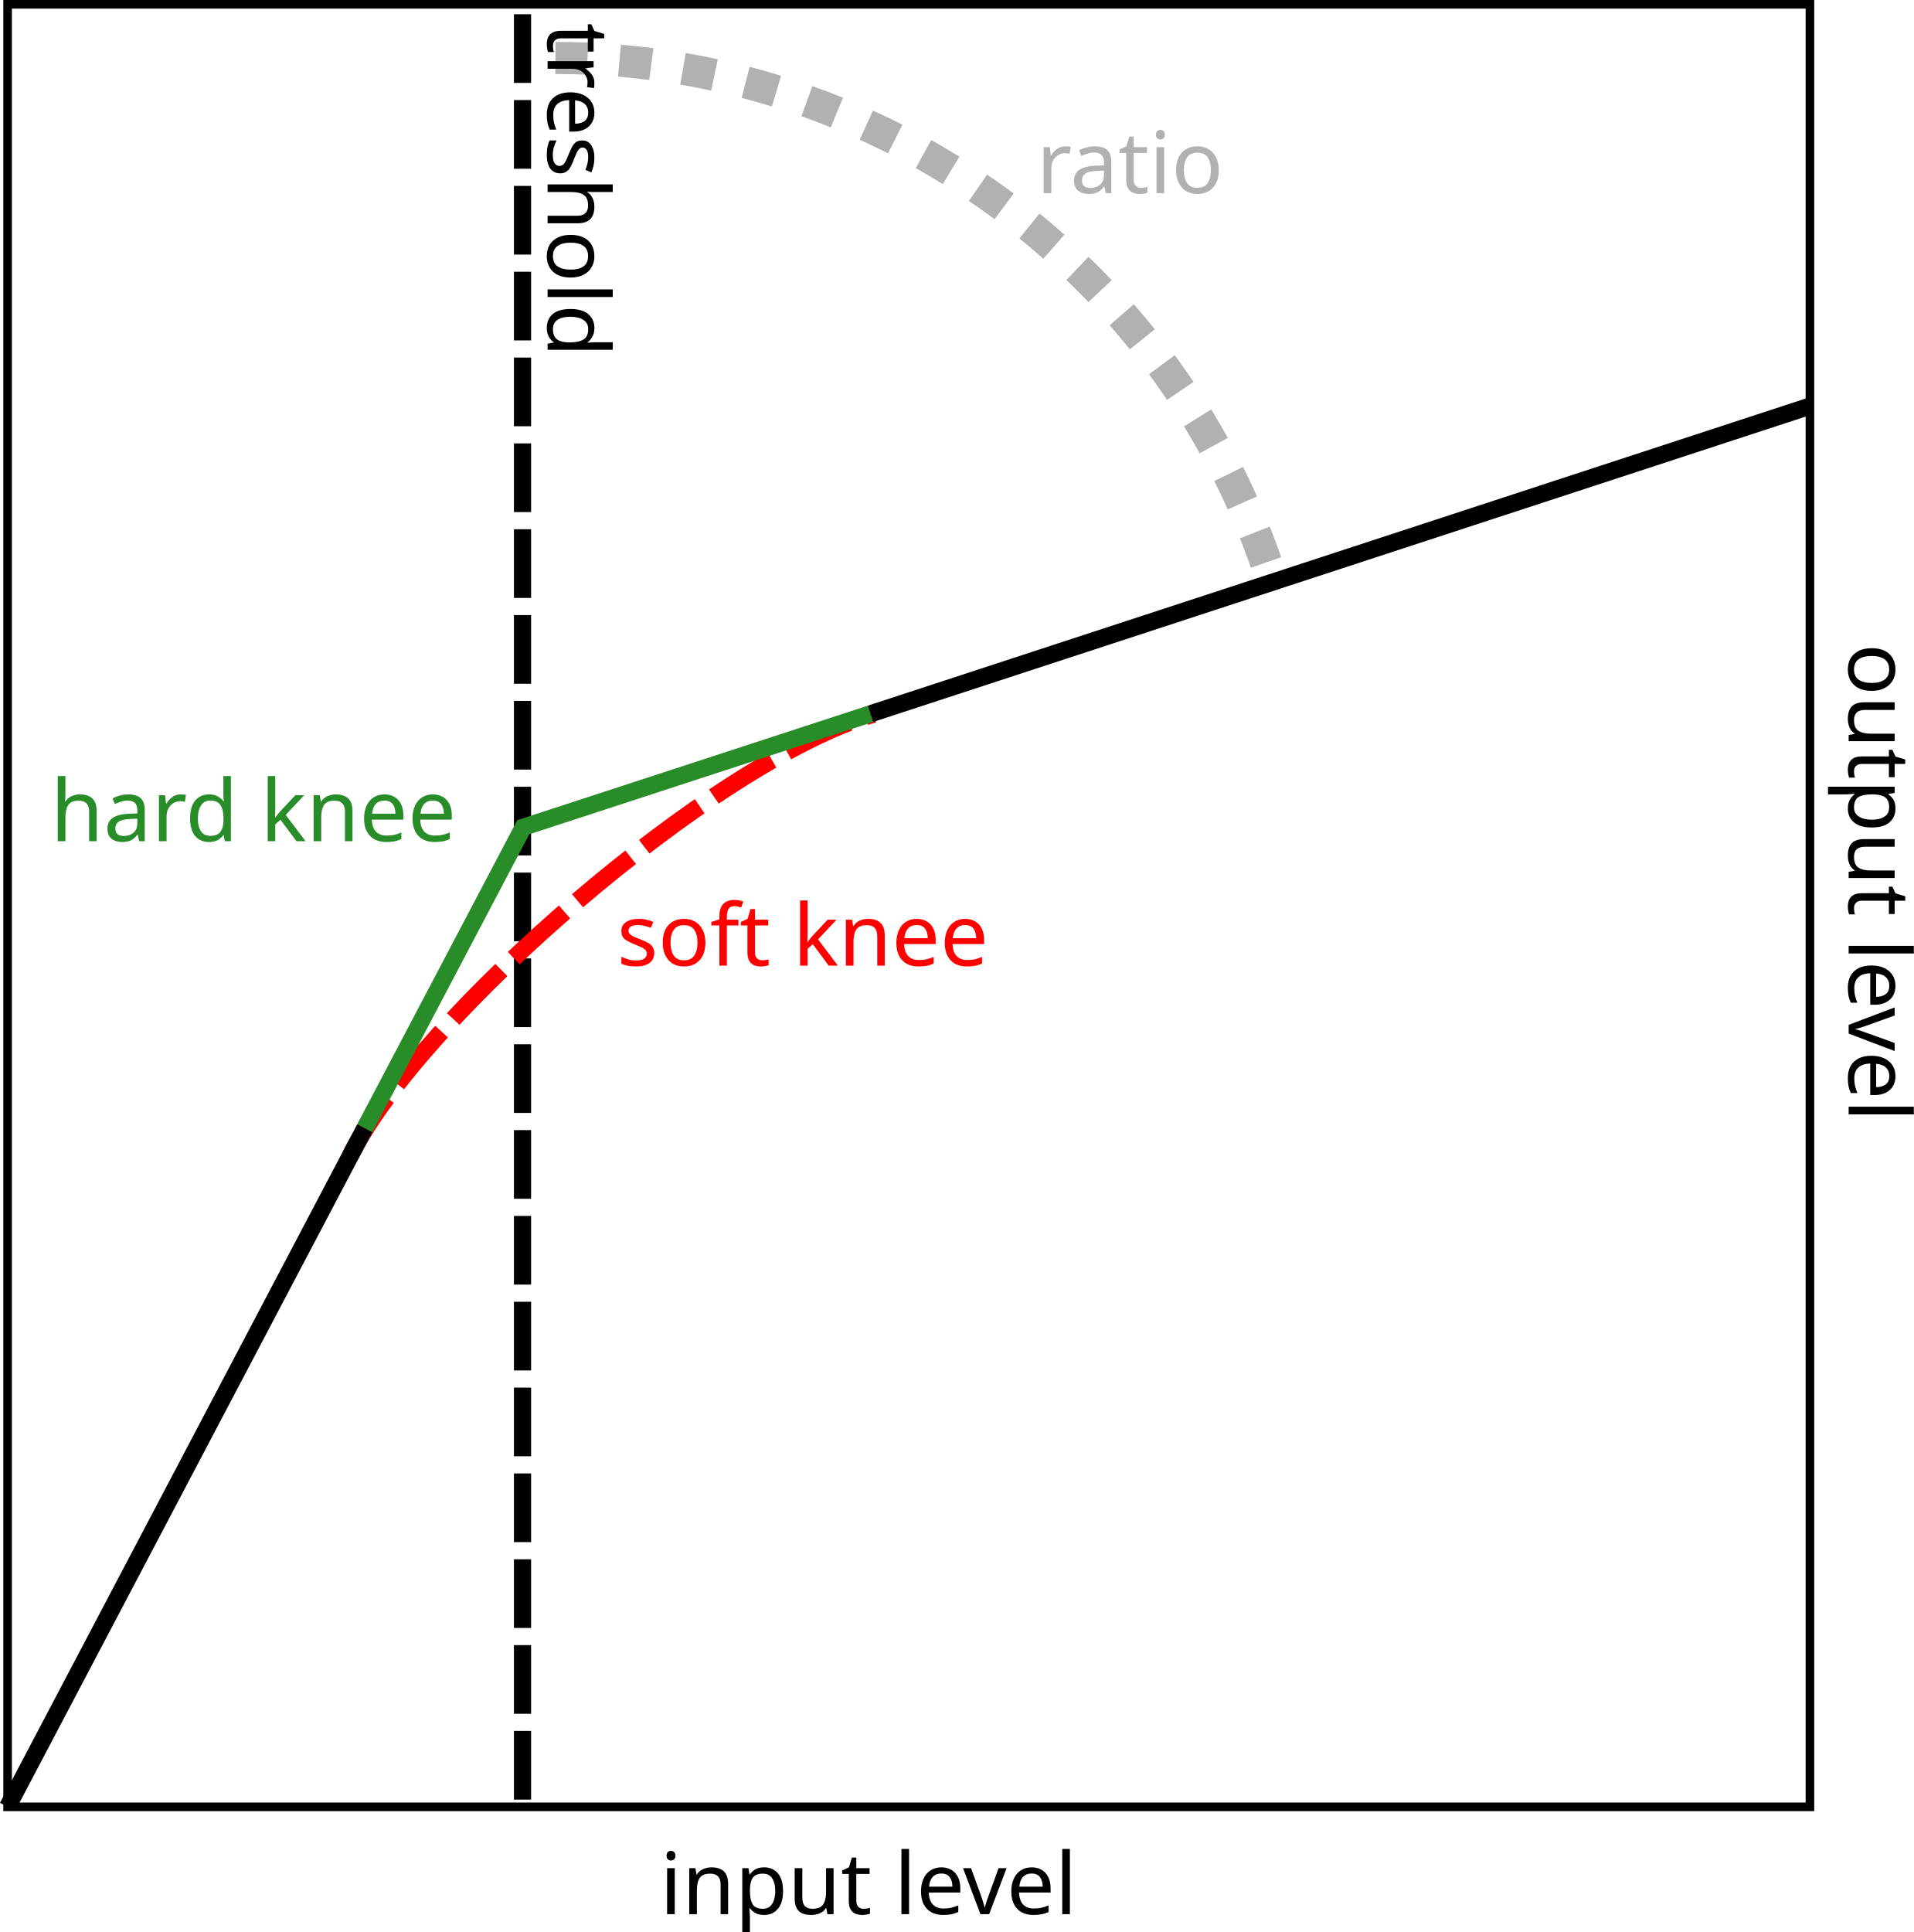
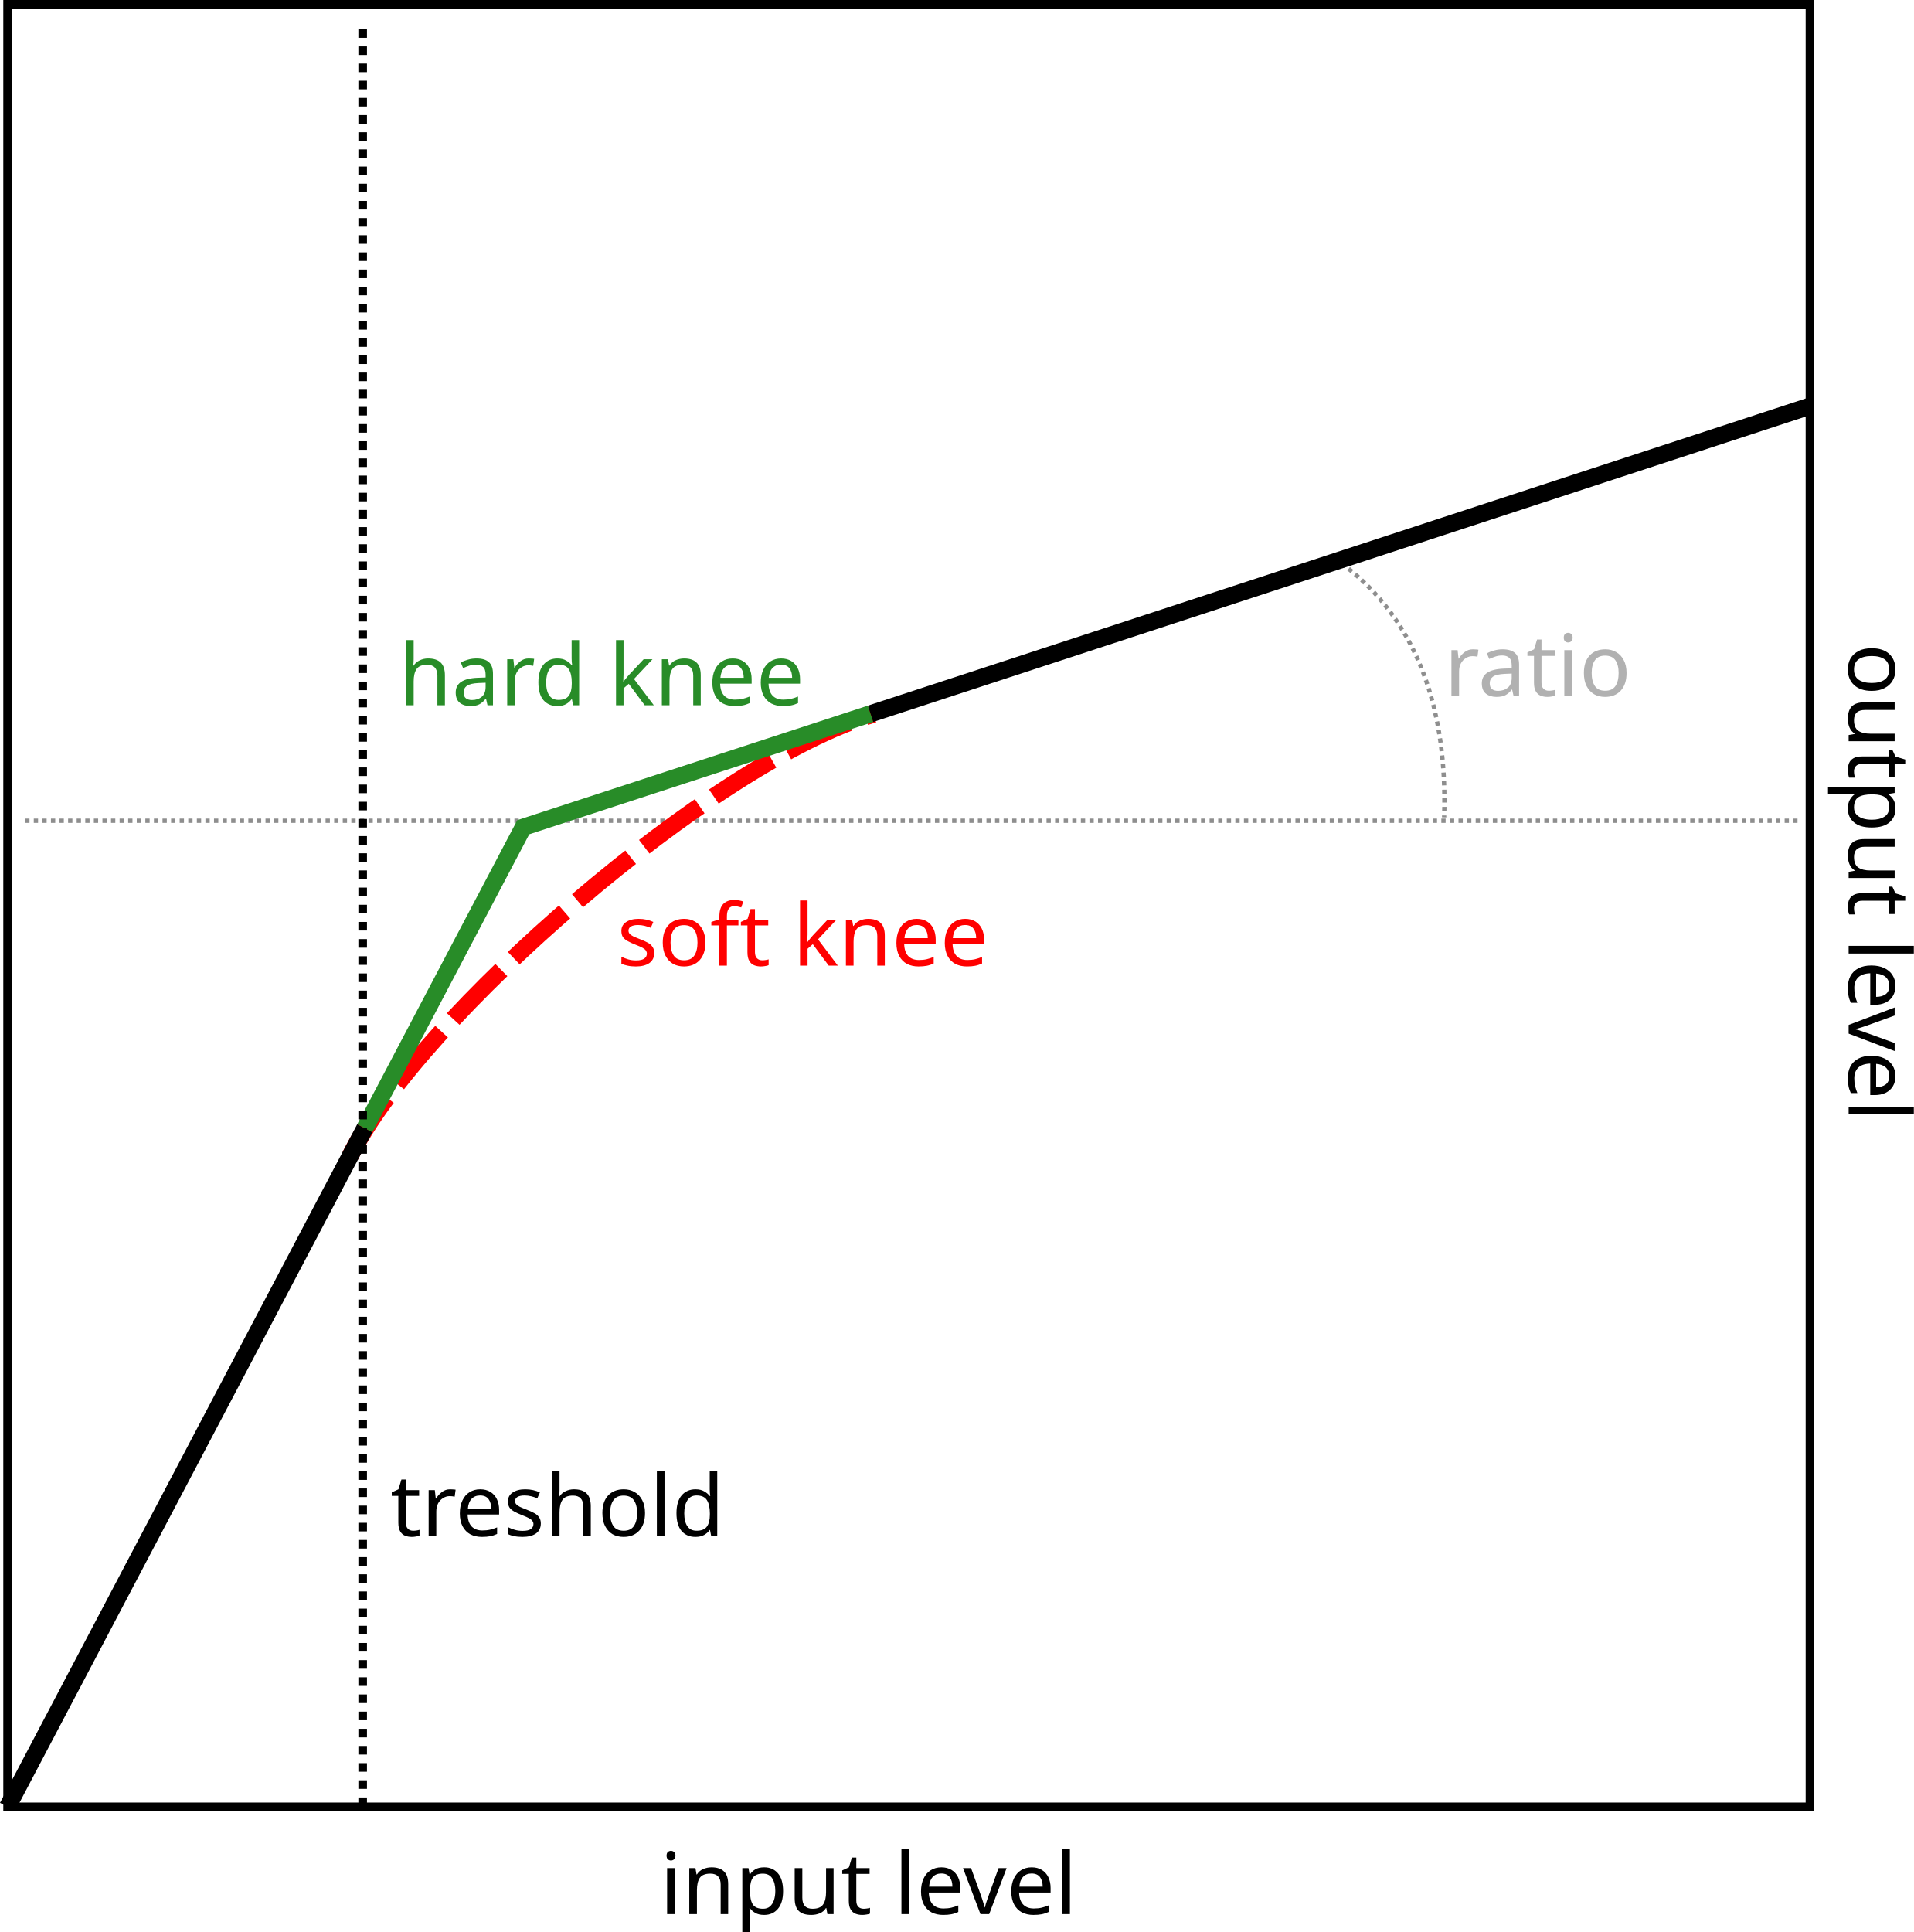
<svg xmlns="http://www.w3.org/2000/svg" xmlns:ns1="http://www.openswatchbook.org/uri/2009/osb" version="1.1" id="svg2" viewBox="0 0 222.994 225.08" height="63.523mm" width="62.934mm">
  <defs id="defs4">
    <linearGradient ns1:paint="solid" id="linearGradient4142">
      <stop id="stop4144" offset="0" style="stop-color:#000000;stop-opacity:1;" />
    </linearGradient>
  </defs>
-   <g transform="translate(-109.1151,-81.86221)" id="layer1">
-     <rect y="82.362" x="110" height="210" width="210" id="rect4140" style="fill:none;fill-rule:evenodd;stroke:#000000;stroke-width:1;stroke-linecap:butt;stroke-linejoin:miter;stroke-miterlimit:4;stroke-dasharray:none;stroke-opacity:1" />
-     <path id="path4148" d="m 169.997,83.52 0,210" style="fill:none;fill-rule:evenodd;stroke:#000000;stroke-width:2;stroke-linecap:butt;stroke-linejoin:miter;stroke-miterlimit:4;stroke-dasharray:8, 2;stroke-dashoffset:0;stroke-opacity:1" />
-     <text transform="matrix(0,1,-1,0,0,0)" id="text4150" y="-172.917" x="84.53" style="font-style:normal;font-weight:normal;font-size:10px;line-height:125%;font-family:sans-serif;letter-spacing:0px;word-spacing:0px;fill:#000000;fill-opacity:1;stroke:none;stroke-width:1px;stroke-linecap:butt;stroke-linejoin:miter;stroke-opacity:1" xml:space="preserve">
-       <tspan y="-172.917" x="84.53" id="tspan4152">treshold</tspan>
-     </text>
-     <path style="fill:none;fill-rule:evenodd;stroke:#ff0000;stroke-width:2;stroke-linecap:butt;stroke-linejoin:miter;stroke-miterlimit:4;stroke-dasharray:8, 2;stroke-dashoffset:0;stroke-opacity:1" d="m 149.931,216.505 c 7.962,-16.039 42.281,-46 60.973,-51.44" id="path4178" />
-     <path id="path4234" d="m 110,292.362 41.623,-79.06" style="fill:none;fill-rule:evenodd;stroke:#000000;stroke-width:2;stroke-linecap:butt;stroke-linejoin:miter;stroke-miterlimit:4;stroke-dasharray:none;stroke-dashoffset:0;stroke-opacity:1" />
-     <path id="path4232" d="m 151.623,213.302 18.461,-35.067 40.467,-13.217" style="fill:none;fill-rule:evenodd;stroke:#288c28;stroke-width:2;stroke-linecap:butt;stroke-linejoin:miter;stroke-miterlimit:4;stroke-dasharray:none;stroke-dashoffset:0;stroke-opacity:1" />
-     <path id="path4154" d="M 210.551,165.018 319.882,129.218" style="fill:none;fill-rule:evenodd;stroke:#000000;stroke-width:2;stroke-linecap:butt;stroke-linejoin:miter;stroke-miterlimit:4;stroke-dasharray:none;stroke-dashoffset:0;stroke-opacity:1" />
-     <path id="path4182" d="m 173.833,88.617 c 38.259,0 72.104,24.8 83.631,61.282" style="fill:none;stroke:#000000;stroke-width:3.734;stroke-miterlimit:4;stroke-dasharray:3.734, 3.734;stroke-dashoffset:0;stroke-opacity:0.308" />
-     <text id="text4206" y="104.362" x="229.875" style="font-style:normal;font-weight:normal;font-size:10px;line-height:125%;font-family:sans-serif;letter-spacing:0px;word-spacing:0px;fill:#000000;fill-opacity:0.306;stroke:none;stroke-width:1px;stroke-linecap:butt;stroke-linejoin:miter;stroke-opacity:1" xml:space="preserve">
-       <tspan y="104.362" x="229.875" id="tspan4208">ratio</tspan>
-     </text>
-     <text id="text4210" y="179.862" x="115" style="font-style:normal;font-weight:normal;font-size:10px;line-height:125%;font-family:sans-serif;letter-spacing:0px;word-spacing:0px;fill:#288c28;fill-opacity:1;stroke:none;stroke-width:1px;stroke-linecap:butt;stroke-linejoin:miter;stroke-opacity:1" xml:space="preserve">
-       <tspan y="179.862" x="115" id="tspan4212">hard knee</tspan>
-     </text>
-     <text id="text4214" y="194.362" x="181" style="font-style:normal;font-weight:normal;font-size:40px;line-height:125%;font-family:sans-serif;letter-spacing:0px;word-spacing:0px;fill:#ff0000;fill-opacity:1;stroke:none;stroke-width:1px;stroke-linecap:butt;stroke-linejoin:miter;stroke-opacity:1" xml:space="preserve">
-       <tspan style="font-size:10px;fill:#ff0000;fill-opacity:1" y="194.362" x="181" id="tspan4216">soft knee</tspan>
-     </text>
-     <text id="text4218" y="304.862" x="186" style="font-style:normal;font-weight:normal;font-size:40px;line-height:125%;font-family:sans-serif;letter-spacing:0px;word-spacing:0px;fill:#000000;fill-opacity:1;stroke:none;stroke-width:1px;stroke-linecap:butt;stroke-linejoin:miter;stroke-opacity:1" xml:space="preserve">
-       <tspan style="font-size:10px" y="304.862" x="186" id="tspan4220">input level</tspan>
-     </text>
-     <text transform="matrix(0,1,-1,0,0,0)" id="text4226" y="-324.512" x="156.833" style="font-style:normal;font-weight:normal;font-size:10px;line-height:125%;font-family:sans-serif;letter-spacing:0px;word-spacing:0px;fill:#000000;fill-opacity:1;stroke:none;stroke-width:1px;stroke-linecap:butt;stroke-linejoin:miter;stroke-opacity:1" xml:space="preserve">
-       <tspan y="-324.512" x="156.833" id="tspan4228">output level</tspan>
-     </text>
-   </g>
+   <path style="opacity:0.443;fill:none;fill-rule:evenodd;stroke:#000000;stroke-width:0.5;stroke-linecap:butt;stroke-linejoin:miter;stroke-miterlimit:4;stroke-dasharray:0.5, 0.5;stroke-dashoffset:0;stroke-opacity:1" d="m 209.436,95.618 -206.863,0" id="path4507" />
+   <rect style="fill:none;fill-rule:evenodd;stroke:#000000;stroke-width:1;stroke-linecap:butt;stroke-linejoin:miter;stroke-miterlimit:4;stroke-dasharray:none;stroke-opacity:1" id="rect4140" width="210" height="210" x="0.885" y="0.5" />
+   <text xml:space="preserve" style="font-style:normal;font-weight:normal;font-size:10px;line-height:125%;font-family:sans-serif;letter-spacing:0px;word-spacing:0px;fill:#000000;fill-opacity:1;stroke:none;stroke-width:1px;stroke-linecap:butt;stroke-linejoin:miter;stroke-opacity:1" x="45.493" y="178.958" id="text4150">
+     <tspan id="tspan4152" x="45.493" y="178.958">treshold</tspan>
+   </text>
+   <path id="path4178" d="m 40.816,134.643 c 7.962,-16.039 42.281,-46 60.973,-51.44" style="fill:none;fill-rule:evenodd;stroke:#ff0000;stroke-width:2;stroke-linecap:butt;stroke-linejoin:miter;stroke-miterlimit:4;stroke-dasharray:8, 2;stroke-dashoffset:0;stroke-opacity:1" />
+   <path style="fill:none;fill-rule:evenodd;stroke:#000000;stroke-width:2;stroke-linecap:butt;stroke-linejoin:miter;stroke-miterlimit:4;stroke-dasharray:none;stroke-dashoffset:0;stroke-opacity:1" d="M 0.885,210.5 42.507,131.44" id="path4234" />
+   <path style="fill:none;fill-rule:evenodd;stroke:#288c28;stroke-width:2;stroke-linecap:butt;stroke-linejoin:miter;stroke-miterlimit:4;stroke-dasharray:none;stroke-dashoffset:0;stroke-opacity:1" d="M 42.507,131.44 60.969,96.373 101.436,83.156" id="path4232" />
+   <path style="fill:none;fill-rule:evenodd;stroke:#000000;stroke-width:2;stroke-linecap:butt;stroke-linejoin:miter;stroke-miterlimit:4;stroke-dasharray:none;stroke-dashoffset:0;stroke-opacity:1" d="M 101.436,83.156 210.767,47.356" id="path4154" />
+   <text xml:space="preserve" style="font-style:normal;font-weight:normal;font-size:10px;line-height:125%;font-family:sans-serif;letter-spacing:0px;word-spacing:0px;fill:#000000;fill-opacity:0.306;stroke:none;stroke-width:1px;stroke-linecap:butt;stroke-linejoin:miter;stroke-opacity:1" x="168.269" y="81.095" id="text4206">
+     <tspan id="tspan4208" x="168.269" y="81.095">ratio</tspan>
+   </text>
+   <text xml:space="preserve" style="font-style:normal;font-weight:normal;font-size:10px;line-height:125%;font-family:sans-serif;letter-spacing:0px;word-spacing:0px;fill:#288c28;fill-opacity:1;stroke:none;stroke-width:1px;stroke-linecap:butt;stroke-linejoin:miter;stroke-opacity:1" x="46.466" y="82.164" id="text4210">
+     <tspan id="tspan4212" x="46.466" y="82.164">hard knee</tspan>
+   </text>
+   <text xml:space="preserve" style="font-style:normal;font-weight:normal;font-size:40px;line-height:125%;font-family:sans-serif;letter-spacing:0px;word-spacing:0px;fill:#ff0000;fill-opacity:1;stroke:none;stroke-width:1px;stroke-linecap:butt;stroke-linejoin:miter;stroke-opacity:1" x="71.885" y="112.5" id="text4214">
+     <tspan id="tspan4216" x="71.885" y="112.5" style="font-size:10px;fill:#ff0000;fill-opacity:1">soft knee</tspan>
+   </text>
+   <text xml:space="preserve" style="font-style:normal;font-weight:normal;font-size:40px;line-height:125%;font-family:sans-serif;letter-spacing:0px;word-spacing:0px;fill:#000000;fill-opacity:1;stroke:none;stroke-width:1px;stroke-linecap:butt;stroke-linejoin:miter;stroke-opacity:1" x="76.885" y="223" id="text4218">
+     <tspan id="tspan4220" x="76.885" y="223" style="font-size:10px">input level</tspan>
+   </text>
+   <text xml:space="preserve" style="font-style:normal;font-weight:normal;font-size:10px;line-height:125%;font-family:sans-serif;letter-spacing:0px;word-spacing:0px;fill:#000000;fill-opacity:1;stroke:none;stroke-width:1px;stroke-linecap:butt;stroke-linejoin:miter;stroke-opacity:1" x="74.971" y="-215.397" id="text4226" transform="matrix(0,1,-1,0,0,0)">
+     <tspan id="tspan4228" x="74.971" y="-215.397">output level</tspan>
+   </text>
+   <path style="opacity:1;fill:none;fill-rule:evenodd;stroke:#000000;stroke-width:1;stroke-linecap:butt;stroke-linejoin:miter;stroke-miterlimit:4;stroke-dasharray:1, 1;stroke-dashoffset:0;stroke-opacity:1" d="m 42.258,210.407 0,-207.655" id="path3705" />
+   <path transform="matrix(0,-1,1,0,0,0)" style="opacity:0.443;fill:none;stroke:#000000;stroke-width:0.5;stroke-miterlimit:4;stroke-dasharray:0.5, 0.5;stroke-dashoffset:0;stroke-opacity:1" d="m -65.647,156.345 c -6.841,9.122 -17.578,12.313 -29.574,11.917" id="path4509" />
</svg>
